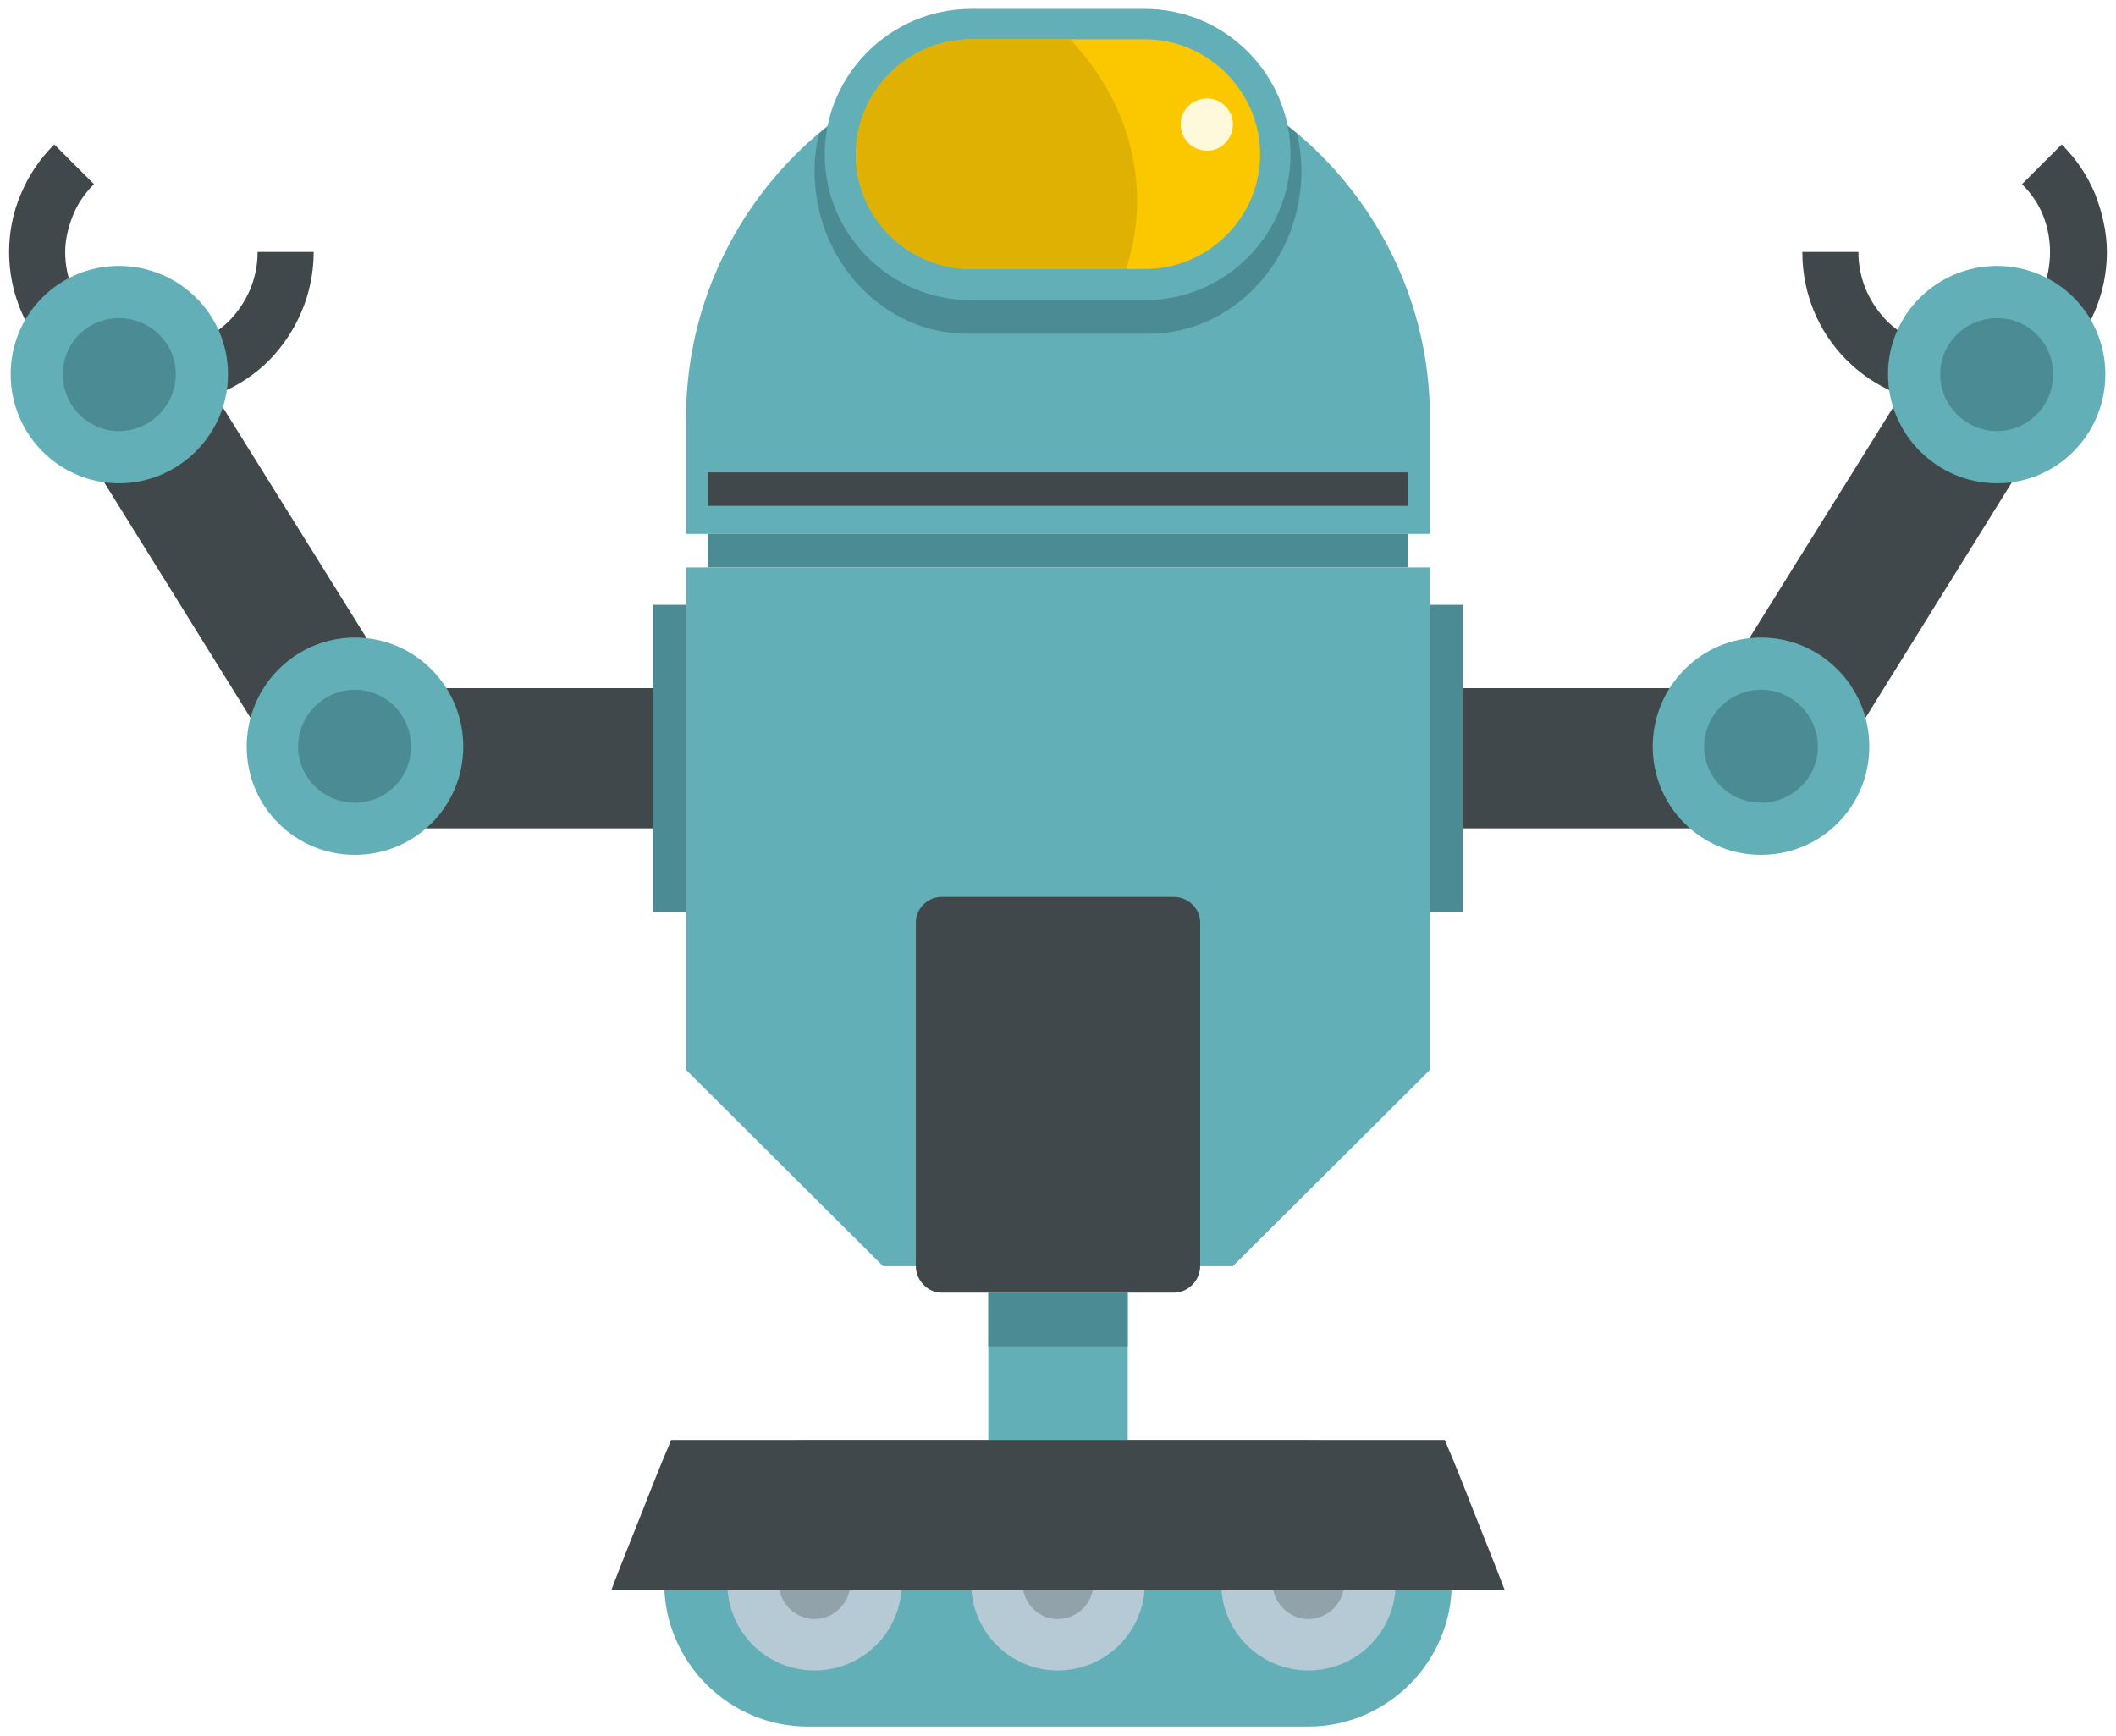
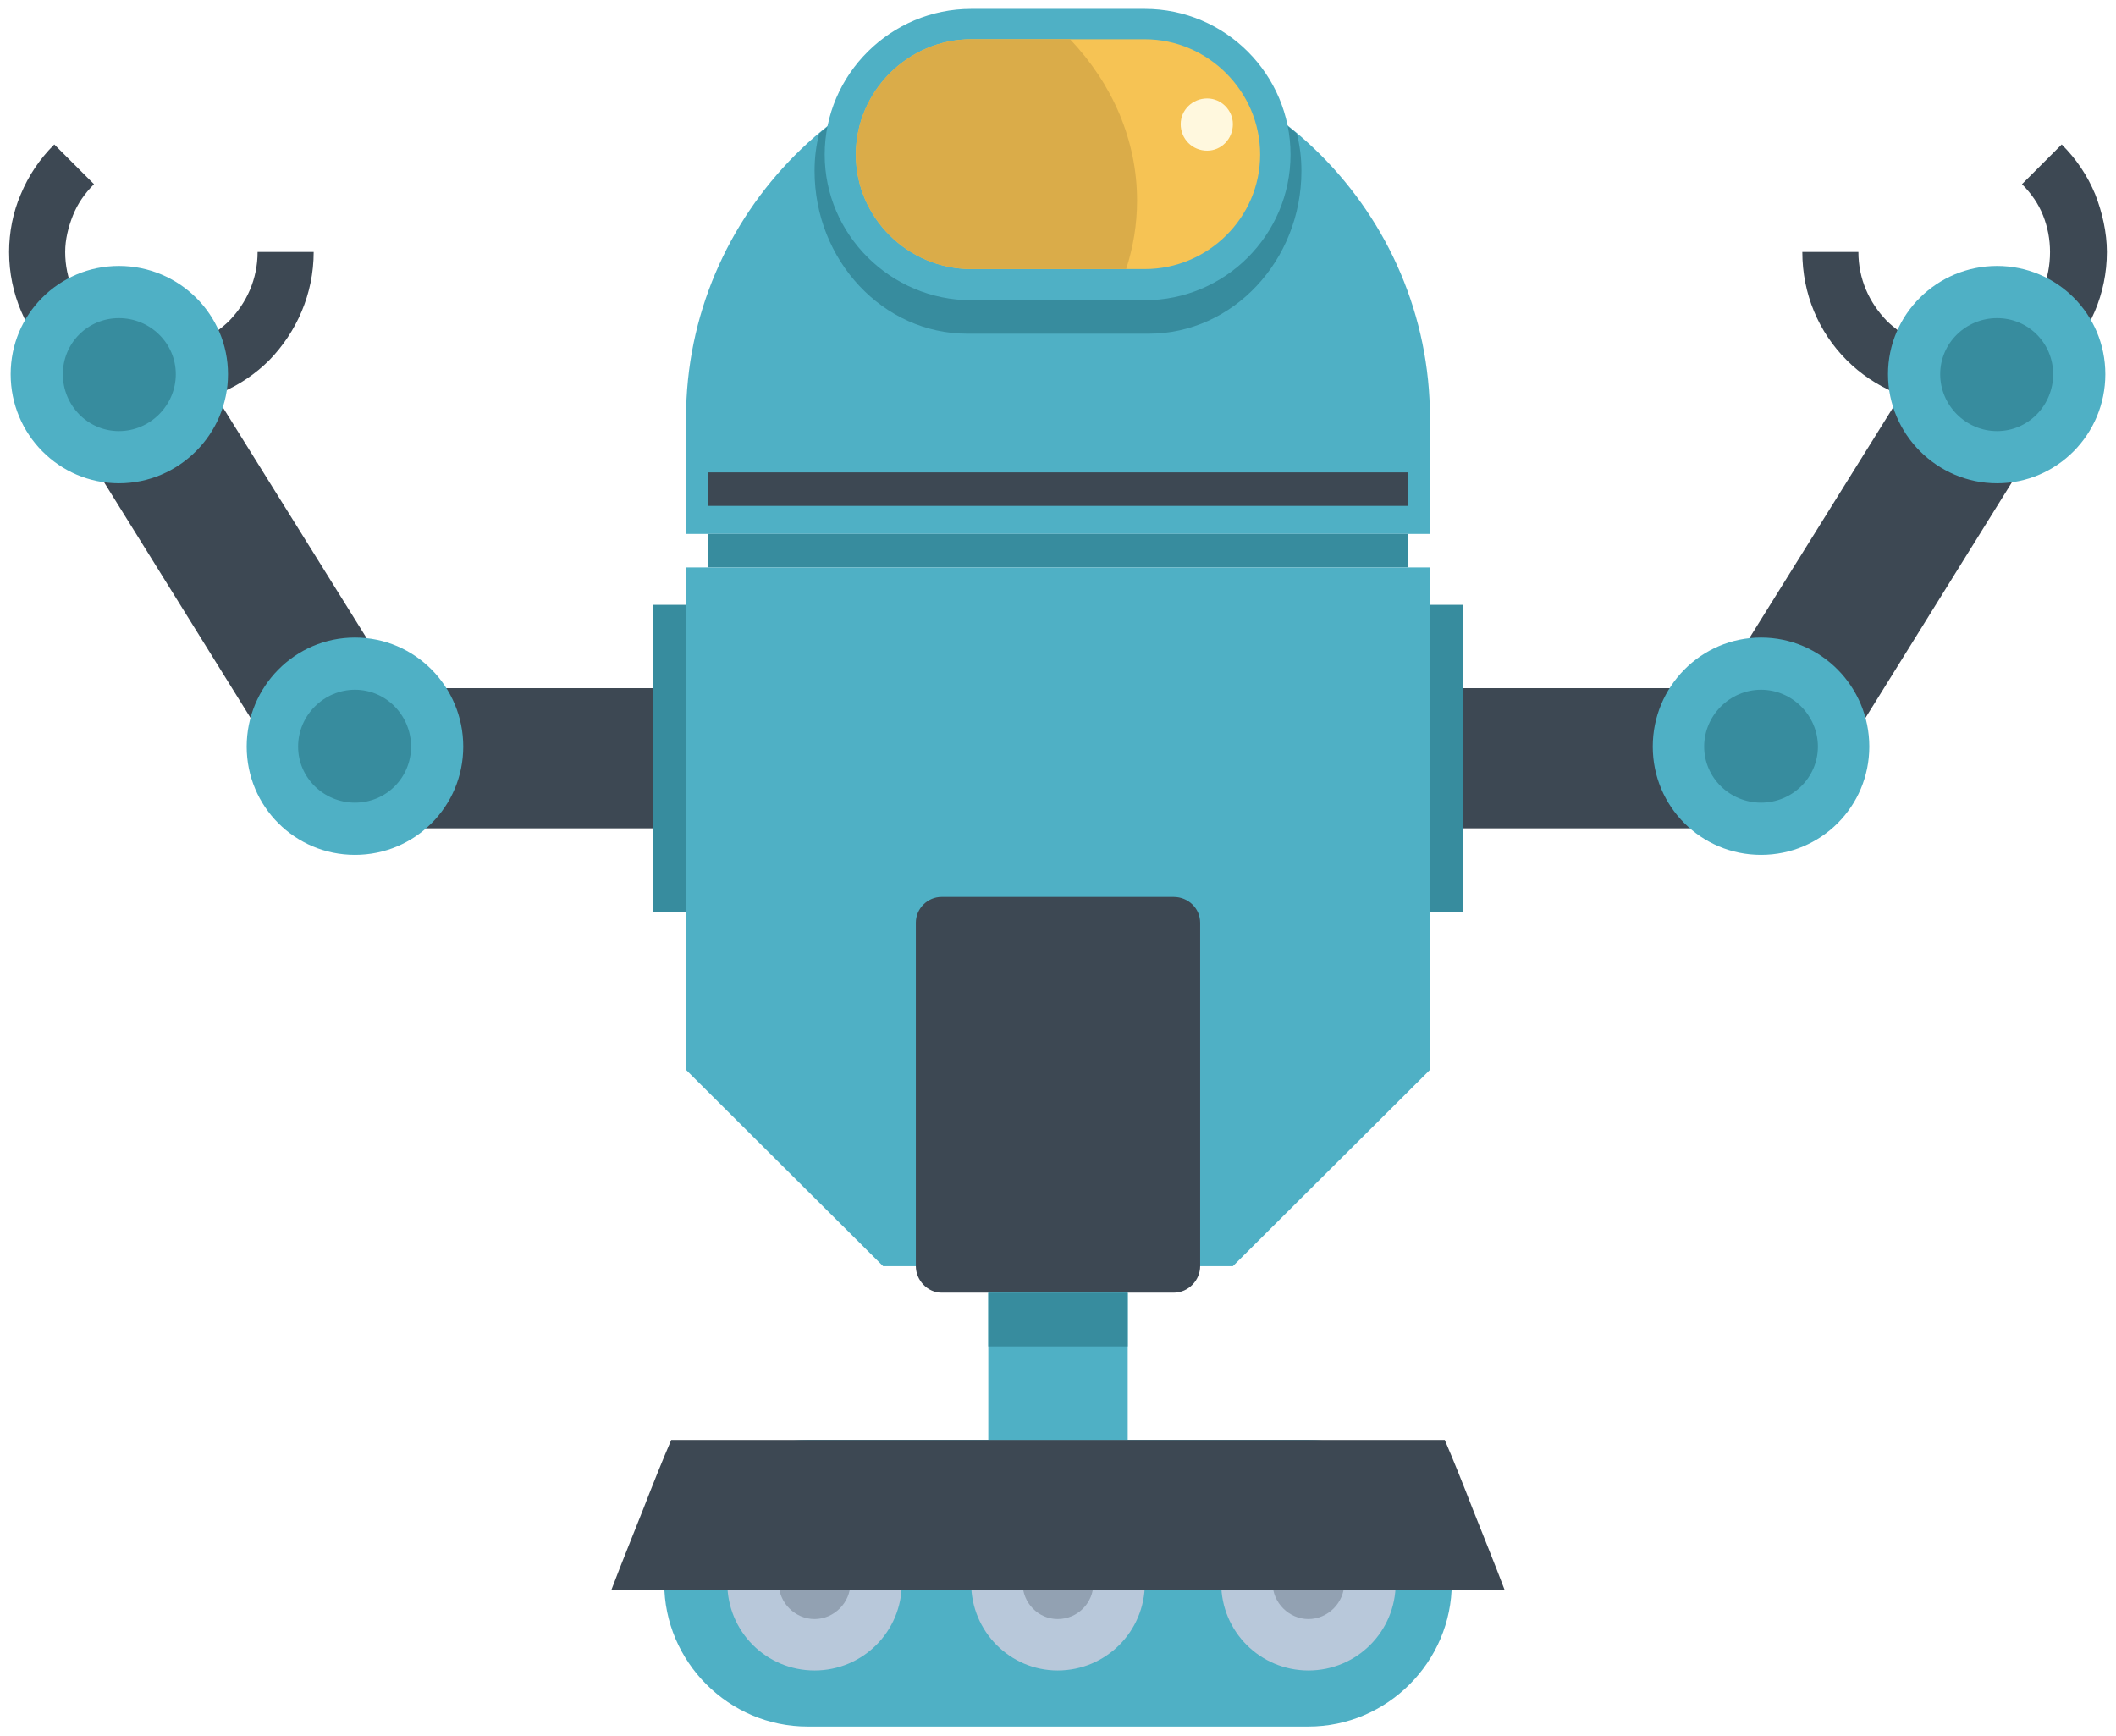
<svg xmlns="http://www.w3.org/2000/svg" width="464.8" height="381.3" viewBox="23.6 65.4 464.8 381.3">
  <g>
-     <path clip-rule="evenodd" d="m255.914 75.393c45.002 0 81.791 36.788 81.791 81.791v25.496h-163.41v-25.496c0-45.002 36.788-81.791 81.619-81.791z" fill="#63afb7" fill-rule="evenodd" />
-     <path clip-rule="evenodd" d="m255.914 75.393c20.02 0 38.329 7.358 52.531 19.335.684 2.567 1.027 5.304 1.027 8.213 0 19.678-15.058 35.763-33.538 35.763h-39.869c-18.48 0-33.538-16.085-33.538-35.763 0-2.909.342-5.646 1.027-8.213 14.203-11.977 32.512-19.335 52.36-19.335z" fill="#4a8b94" fill-rule="evenodd" />
-     <path clip-rule="evenodd" d="m236.921 67.351h38.158c17.624 0 31.998 14.373 31.998 31.998 0 17.625-14.373 31.998-31.998 31.998h-38.158c-17.624 0-32.168-14.373-32.168-31.998 0-17.625 14.544-31.998 32.168-31.998z" fill="#63afb7" fill-rule="evenodd" />
-     <path clip-rule="evenodd" d="m236.921 74.024c-13.86 0-25.324 11.464-25.324 25.324s11.464 25.153 25.324 25.153h38.158c13.86 0 25.324-11.293 25.324-25.153s-11.464-25.324-25.324-25.324z" fill="#fbc800" fill-rule="evenodd" />
-     <path clip-rule="evenodd" d="m236.921 74.024c-13.86 0-25.324 11.464-25.324 25.324s11.464 25.153 25.324 25.153h34.051c1.54-4.791 2.395-9.754 2.395-15.058 0-13.347-5.475-25.666-14.715-35.42h-21.731z" fill="#deb102" fill-rule="evenodd" />
-     <path clip-rule="evenodd" d="m288.767 87.029c3.08 0 5.647 2.566 5.647 5.646 0 3.251-2.567 5.818-5.647 5.818-3.251 0-5.817-2.567-5.817-5.818 0-3.08 2.567-5.646 5.817-5.646z" fill="#fff9dc" fill-rule="evenodd" />
-     <path clip-rule="evenodd" d="m179.086 182.679h153.828v7.358h-153.828z" fill="#4a8b94" fill-rule="evenodd" />
-     <path clip-rule="evenodd" d="m174.295 190.037h163.41v110.366l-43.291 43.12h-76.828l-43.291-43.12z" fill="#63afb7" fill-rule="evenodd" />
-     <path clip-rule="evenodd" d="m179.086 169.161h153.828v7.358h-153.828z" fill="#40484c" fill-rule="evenodd" />
-     <path clip-rule="evenodd" d="m230.419 262.417h50.991c3.251 0 5.818 2.567 5.818 5.646v75.46c0 3.08-2.567 5.818-5.818 5.818h-50.991c-3.08 0-5.646-2.738-5.646-5.818v-75.46c-.001-3.079 2.566-5.646 5.646-5.646z" fill="#40484c" fill-rule="evenodd" />
-     <path d="m92.504 120.737c0 9.24-3.765 17.625-9.754 23.784-5.989 5.989-14.373 9.753-23.613 9.753s-17.624-3.765-23.613-9.753c-6.16-6.16-9.924-14.544-9.924-23.784 0-4.278.855-8.727 2.567-12.662 1.711-4.107 4.107-7.7 7.358-10.951l8.727 8.727c-2.053 2.053-3.593 4.278-4.62 6.844-1.027 2.567-1.711 5.304-1.711 8.042 0 5.989 2.395 11.122 6.331 15.058 3.765 3.765 9.069 6.16 14.886 6.16 5.818 0 11.122-2.395 14.887-6.16 3.765-3.936 6.16-9.069 6.16-15.058z" fill="#40484c" />
-     <path clip-rule="evenodd" d="m167.108 198.25h7.187v67.418h-7.187z" fill="#4a8b94" fill-rule="evenodd" />
-     <path d="m167.108 247.359h-64.679-8.556l-4.62-7.187-54.242-87.266 26.18-16.256 49.793 79.909h56.124z" fill="#40484c" />
-     <path clip-rule="evenodd" d="m101.573 205.437c-13.175 0-23.784 10.78-23.784 23.955 0 13.176 10.608 23.784 23.784 23.784s23.784-10.609 23.784-23.784-10.609-23.955-23.784-23.955z" fill="#63afb7" fill-rule="evenodd" />
-     <path clip-rule="evenodd" d="m101.573 216.901c-6.844 0-12.491 5.647-12.491 12.491s5.646 12.32 12.491 12.32 12.32-5.475 12.32-12.32c0-6.844-5.475-12.491-12.32-12.491z" fill="#4a8b94" fill-rule="evenodd" />
-     <path clip-rule="evenodd" d="m49.726 123.817c-13.175 0-23.784 10.609-23.784 23.784 0 13.176 10.609 23.955 23.784 23.955 13.176 0 23.955-10.78 23.955-23.955.001-13.175-10.779-23.784-23.955-23.784z" fill="#63afb7" fill-rule="evenodd" />
-     <path clip-rule="evenodd" d="m49.726 135.282c-6.844 0-12.32 5.476-12.32 12.32s5.475 12.491 12.32 12.491 12.491-5.647 12.491-12.491c.001-6.844-5.646-12.32-12.491-12.32z" fill="#4a8b94" fill-rule="evenodd" />
-     <path d="m419.496 120.737c0 9.24 3.594 17.625 9.753 23.784 5.989 5.989 14.373 9.753 23.613 9.753s17.624-3.765 23.613-9.753c6.16-6.16 9.924-14.544 9.924-23.784 0-4.278-1.026-8.727-2.567-12.662-1.711-4.107-4.107-7.7-7.358-10.951l-8.727 8.727c2.053 2.053 3.593 4.278 4.62 6.844 1.027 2.567 1.54 5.304 1.54 8.042 0 5.989-2.224 11.122-6.16 15.058-3.765 3.765-9.069 6.16-14.886 6.16-5.818 0-11.122-2.395-14.887-6.16-3.764-3.936-6.16-9.069-6.16-15.058z" fill="#40484c" />
-     <path clip-rule="evenodd" d="m337.705 198.25h7.187v67.418h-7.187z" fill="#4a8b94" fill-rule="evenodd" />
-     <path d="m344.892 247.359h64.679 8.556l4.62-7.187 54.242-87.266-26.18-16.256-49.793 79.909h-56.124z" fill="#40484c" />
+     <path clip-rule="evenodd" d="m255.914 75.393c45.002 0 81.791 36.788 81.791 81.791v25.496h-163.41v-25.496c0-45.002 36.788-81.791 81.619-81.791z" fill="#4fb0c5" fill-rule="evenodd" />
+     <path clip-rule="evenodd" d="m255.914 75.393c20.02 0 38.329 7.358 52.531 19.335.684 2.567 1.027 5.304 1.027 8.213 0 19.678-15.058 35.763-33.538 35.763h-39.869c-18.48 0-33.538-16.085-33.538-35.763 0-2.909.342-5.646 1.027-8.213 14.203-11.977 32.512-19.335 52.36-19.335z" fill="#378c9e" fill-rule="evenodd" />
+     <path clip-rule="evenodd" d="m236.921 67.351h38.158c17.624 0 31.998 14.373 31.998 31.998 0 17.625-14.373 31.998-31.998 31.998h-38.158c-17.624 0-32.168-14.373-32.168-31.998 0-17.625 14.544-31.998 32.168-31.998z" fill="#4fb0c5" fill-rule="evenodd" />
+     <path clip-rule="evenodd" d="m236.921 74.024c-13.86 0-25.324 11.464-25.324 25.324s11.464 25.153 25.324 25.153h38.158c13.86 0 25.324-11.293 25.324-25.153s-11.464-25.324-25.324-25.324z" fill="#f6c354" fill-rule="evenodd" />
+     <path clip-rule="evenodd" d="m236.921 74.024c-13.86 0-25.324 11.464-25.324 25.324s11.464 25.153 25.324 25.153h34.051c1.54-4.791 2.395-9.754 2.395-15.058 0-13.347-5.475-25.666-14.715-35.42h-21.731z" fill="#daac49" fill-rule="evenodd" />
+     <path clip-rule="evenodd" d="m288.767 87.029c3.08 0 5.647 2.566 5.647 5.646 0 3.251-2.567 5.818-5.647 5.818-3.251 0-5.817-2.567-5.817-5.818 0-3.08 2.567-5.646 5.817-5.646z" fill="#fff8de" fill-rule="evenodd" />
+     <path clip-rule="evenodd" d="m179.086 182.679h153.828v7.358h-153.828z" fill="#378c9e" fill-rule="evenodd" />
+     <path clip-rule="evenodd" d="m174.295 190.037h163.41v110.366l-43.291 43.12h-76.828l-43.291-43.12z" fill="#4fb0c5" fill-rule="evenodd" />
+     <path clip-rule="evenodd" d="m179.086 169.161h153.828v7.358h-153.828z" fill="#3d4853" fill-rule="evenodd" />
+     <path clip-rule="evenodd" d="m230.419 262.417h50.991c3.251 0 5.818 2.567 5.818 5.646v75.46c0 3.08-2.567 5.818-5.818 5.818h-50.991c-3.08 0-5.646-2.738-5.646-5.818v-75.46c-.001-3.079 2.566-5.646 5.646-5.646z" fill="#3d4853" fill-rule="evenodd" />
+     <path d="m92.504 120.737c0 9.24-3.765 17.625-9.754 23.784-5.989 5.989-14.373 9.753-23.613 9.753s-17.624-3.765-23.613-9.753c-6.16-6.16-9.924-14.544-9.924-23.784 0-4.278.855-8.727 2.567-12.662 1.711-4.107 4.107-7.7 7.358-10.951l8.727 8.727c-2.053 2.053-3.593 4.278-4.62 6.844-1.027 2.567-1.711 5.304-1.711 8.042 0 5.989 2.395 11.122 6.331 15.058 3.765 3.765 9.069 6.16 14.886 6.16 5.818 0 11.122-2.395 14.887-6.16 3.765-3.936 6.16-9.069 6.16-15.058z" fill="#3d4853" />
+     <path clip-rule="evenodd" d="m167.108 198.25h7.187v67.418h-7.187z" fill="#378c9e" fill-rule="evenodd" />
+     <path d="m167.108 247.359h-64.679-8.556l-4.62-7.187-54.242-87.266 26.18-16.256 49.793 79.909h56.124z" fill="#3d4853" />
+     <path clip-rule="evenodd" d="m101.573 205.437c-13.175 0-23.784 10.78-23.784 23.955 0 13.176 10.608 23.784 23.784 23.784s23.784-10.609 23.784-23.784-10.609-23.955-23.784-23.955z" fill="#4fb0c5" fill-rule="evenodd" />
+     <path clip-rule="evenodd" d="m101.573 216.901c-6.844 0-12.491 5.647-12.491 12.491s5.646 12.32 12.491 12.32 12.32-5.475 12.32-12.32c0-6.844-5.475-12.491-12.32-12.491z" fill="#378c9e" fill-rule="evenodd" />
+     <path clip-rule="evenodd" d="m49.726 123.817c-13.175 0-23.784 10.609-23.784 23.784 0 13.176 10.609 23.955 23.784 23.955 13.176 0 23.955-10.78 23.955-23.955.001-13.175-10.779-23.784-23.955-23.784z" fill="#4fb0c5" fill-rule="evenodd" />
+     <path clip-rule="evenodd" d="m49.726 135.282c-6.844 0-12.32 5.476-12.32 12.32s5.475 12.491 12.32 12.491 12.491-5.647 12.491-12.491c.001-6.844-5.646-12.32-12.491-12.32z" fill="#378c9e" fill-rule="evenodd" />
+     <path d="m419.496 120.737c0 9.24 3.594 17.625 9.753 23.784 5.989 5.989 14.373 9.753 23.613 9.753s17.624-3.765 23.613-9.753c6.16-6.16 9.924-14.544 9.924-23.784 0-4.278-1.026-8.727-2.567-12.662-1.711-4.107-4.107-7.7-7.358-10.951l-8.727 8.727c2.053 2.053 3.593 4.278 4.62 6.844 1.027 2.567 1.54 5.304 1.54 8.042 0 5.989-2.224 11.122-6.16 15.058-3.765 3.765-9.069 6.16-14.886 6.16-5.818 0-11.122-2.395-14.887-6.16-3.764-3.936-6.16-9.069-6.16-15.058z" fill="#3d4853" />
+     <path clip-rule="evenodd" d="m337.705 198.25h7.187v67.418h-7.187z" fill="#378c9e" fill-rule="evenodd" />
+     <path d="m344.892 247.359h64.679 8.556l4.62-7.187 54.242-87.266-26.18-16.256-49.793 79.909h-56.124z" fill="#3d4853" />
    <g clip-rule="evenodd" fill-rule="evenodd">
-       <path d="m410.427 205.437c13.175 0 23.784 10.78 23.784 23.955 0 13.176-10.609 23.784-23.784 23.784-13.176 0-23.784-10.609-23.784-23.784s10.609-23.955 23.784-23.955z" fill="#63afb7" />
-       <path d="m410.427 216.901c6.844 0 12.491 5.647 12.491 12.491s-5.647 12.32-12.491 12.32c-6.845 0-12.491-5.475-12.491-12.32 0-6.844 5.646-12.491 12.491-12.491z" fill="#4a8b94" />
-       <path d="m462.274 123.817c13.176 0 23.784 10.609 23.784 23.784 0 13.176-10.609 23.955-23.784 23.955-13.176 0-23.955-10.78-23.955-23.955-.001-13.175 10.779-23.784 23.955-23.784z" fill="#63afb7" />
-       <path d="m462.274 135.282c6.844 0 12.32 5.476 12.32 12.32s-5.475 12.491-12.32 12.491-12.491-5.647-12.491-12.491c-.001-6.844 5.646-12.32 12.491-12.32z" fill="#4a8b94" />
-       <path d="m240.686 349.341h30.629v32.339h-30.629z" fill="#63afb7" />
-       <path d="m240.686 349.341h30.629v11.806h-30.629z" fill="#4a8b94" />
-       <path d="m200.988 381.68h110.024c17.282 0 31.484 14.202 31.484 31.485 0 17.282-14.202 31.484-31.484 31.484h-110.024c-17.282 0-31.484-14.202-31.484-31.484 0-17.282 14.202-31.485 31.484-31.485z" fill="#63afb7" />
-       <path d="m202.528 394c10.609 0 19.164 8.556 19.164 19.164 0 10.609-8.556 19.164-19.164 19.164s-19.164-8.556-19.164-19.164 8.555-19.164 19.164-19.164z" fill="#b6cad5" />
-       <path d="m202.528 405.294c4.278 0 7.871 3.593 7.871 7.871s-3.593 7.871-7.871 7.871-7.871-3.594-7.871-7.871c0-4.278 3.593-7.871 7.871-7.871z" fill="#92a2ab" />
-       <path d="m311.012 394c10.609 0 19.164 8.556 19.164 19.164 0 10.609-8.556 19.164-19.164 19.164-10.609 0-19.164-8.556-19.164-19.164s8.555-19.164 19.164-19.164z" fill="#b6cad5" />
-       <path d="m311.012 405.294c4.278 0 7.871 3.593 7.871 7.871s-3.594 7.871-7.871 7.871c-4.278 0-7.871-3.594-7.871-7.871 0-4.278 3.593-7.871 7.871-7.871z" fill="#92a2ab" />
-       <path d="m255.914 394c10.609 0 19.164 8.556 19.164 19.164 0 10.609-8.556 19.164-19.164 19.164-10.438 0-18.993-8.556-18.993-19.164s8.556-19.164 18.993-19.164z" fill="#b6cad5" />
-       <path d="m255.914 405.294c4.449 0 7.871 3.593 7.871 7.871s-3.422 7.871-7.871 7.871c-4.278 0-7.7-3.594-7.7-7.871 0-4.278 3.423-7.871 7.7-7.871z" fill="#92a2ab" />
-       <path d="m157.868 414.705h98.046s65.535 0 98.217 0c-2.396-6.331-4.791-12.149-7.016-17.795-2.053-5.304-4.107-10.437-6.16-15.229-28.233 0-56.637 0-85.042 0-28.233 0-56.638 0-84.871 0-2.053 4.792-4.107 9.925-6.16 15.229-2.223 5.646-4.618 11.464-7.014 17.795z" fill="#40484c" />
+       <path d="m410.427 205.437c13.175 0 23.784 10.78 23.784 23.955 0 13.176-10.609 23.784-23.784 23.784-13.176 0-23.784-10.609-23.784-23.784s10.609-23.955 23.784-23.955z" fill="#4fb0c5" />
+       <path d="m410.427 216.901c6.844 0 12.491 5.647 12.491 12.491s-5.647 12.32-12.491 12.32c-6.845 0-12.491-5.475-12.491-12.32 0-6.844 5.646-12.491 12.491-12.491z" fill="#378c9e" />
+       <path d="m462.274 123.817c13.176 0 23.784 10.609 23.784 23.784 0 13.176-10.609 23.955-23.784 23.955-13.176 0-23.955-10.78-23.955-23.955-.001-13.175 10.779-23.784 23.955-23.784z" fill="#4fb0c5" />
+       <path d="m462.274 135.282c6.844 0 12.32 5.476 12.32 12.32s-5.475 12.491-12.32 12.491-12.491-5.647-12.491-12.491c-.001-6.844 5.646-12.32 12.491-12.32z" fill="#378c9e" />
+       <path d="m240.686 349.341h30.629v32.339h-30.629z" fill="#4fb0c5" />
+       <path d="m240.686 349.341h30.629v11.806h-30.629z" fill="#378c9e" />
+       <path d="m200.988 381.68h110.024c17.282 0 31.484 14.202 31.484 31.485 0 17.282-14.202 31.484-31.484 31.484h-110.024c-17.282 0-31.484-14.202-31.484-31.484 0-17.282 14.202-31.485 31.484-31.485z" fill="#4fb0c5" />
+       <path d="m202.528 394c10.609 0 19.164 8.556 19.164 19.164 0 10.609-8.556 19.164-19.164 19.164s-19.164-8.556-19.164-19.164 8.555-19.164 19.164-19.164z" fill="#b8c8da" />
+       <path d="m202.528 405.294c4.278 0 7.871 3.593 7.871 7.871s-3.593 7.871-7.871 7.871-7.871-3.594-7.871-7.871c0-4.278 3.593-7.871 7.871-7.871z" fill="#92a1b2" />
+       <path d="m311.012 394c10.609 0 19.164 8.556 19.164 19.164 0 10.609-8.556 19.164-19.164 19.164-10.609 0-19.164-8.556-19.164-19.164s8.555-19.164 19.164-19.164z" fill="#b8c8da" />
+       <path d="m311.012 405.294c4.278 0 7.871 3.593 7.871 7.871s-3.594 7.871-7.871 7.871c-4.278 0-7.871-3.594-7.871-7.871 0-4.278 3.593-7.871 7.871-7.871z" fill="#92a1b2" />
+       <path d="m255.914 394c10.609 0 19.164 8.556 19.164 19.164 0 10.609-8.556 19.164-19.164 19.164-10.438 0-18.993-8.556-18.993-19.164s8.556-19.164 18.993-19.164z" fill="#b8c8da" />
+       <path d="m255.914 405.294c4.449 0 7.871 3.593 7.871 7.871s-3.422 7.871-7.871 7.871c-4.278 0-7.7-3.594-7.7-7.871 0-4.278 3.423-7.871 7.7-7.871z" fill="#92a1b2" />
+       <path d="m157.868 414.705h98.046s65.535 0 98.217 0c-2.396-6.331-4.791-12.149-7.016-17.795-2.053-5.304-4.107-10.437-6.16-15.229-28.233 0-56.637 0-85.042 0-28.233 0-56.638 0-84.871 0-2.053 4.792-4.107 9.925-6.16 15.229-2.223 5.646-4.618 11.464-7.014 17.795z" fill="#3d4853" />
    </g>
  </g>
</svg>
